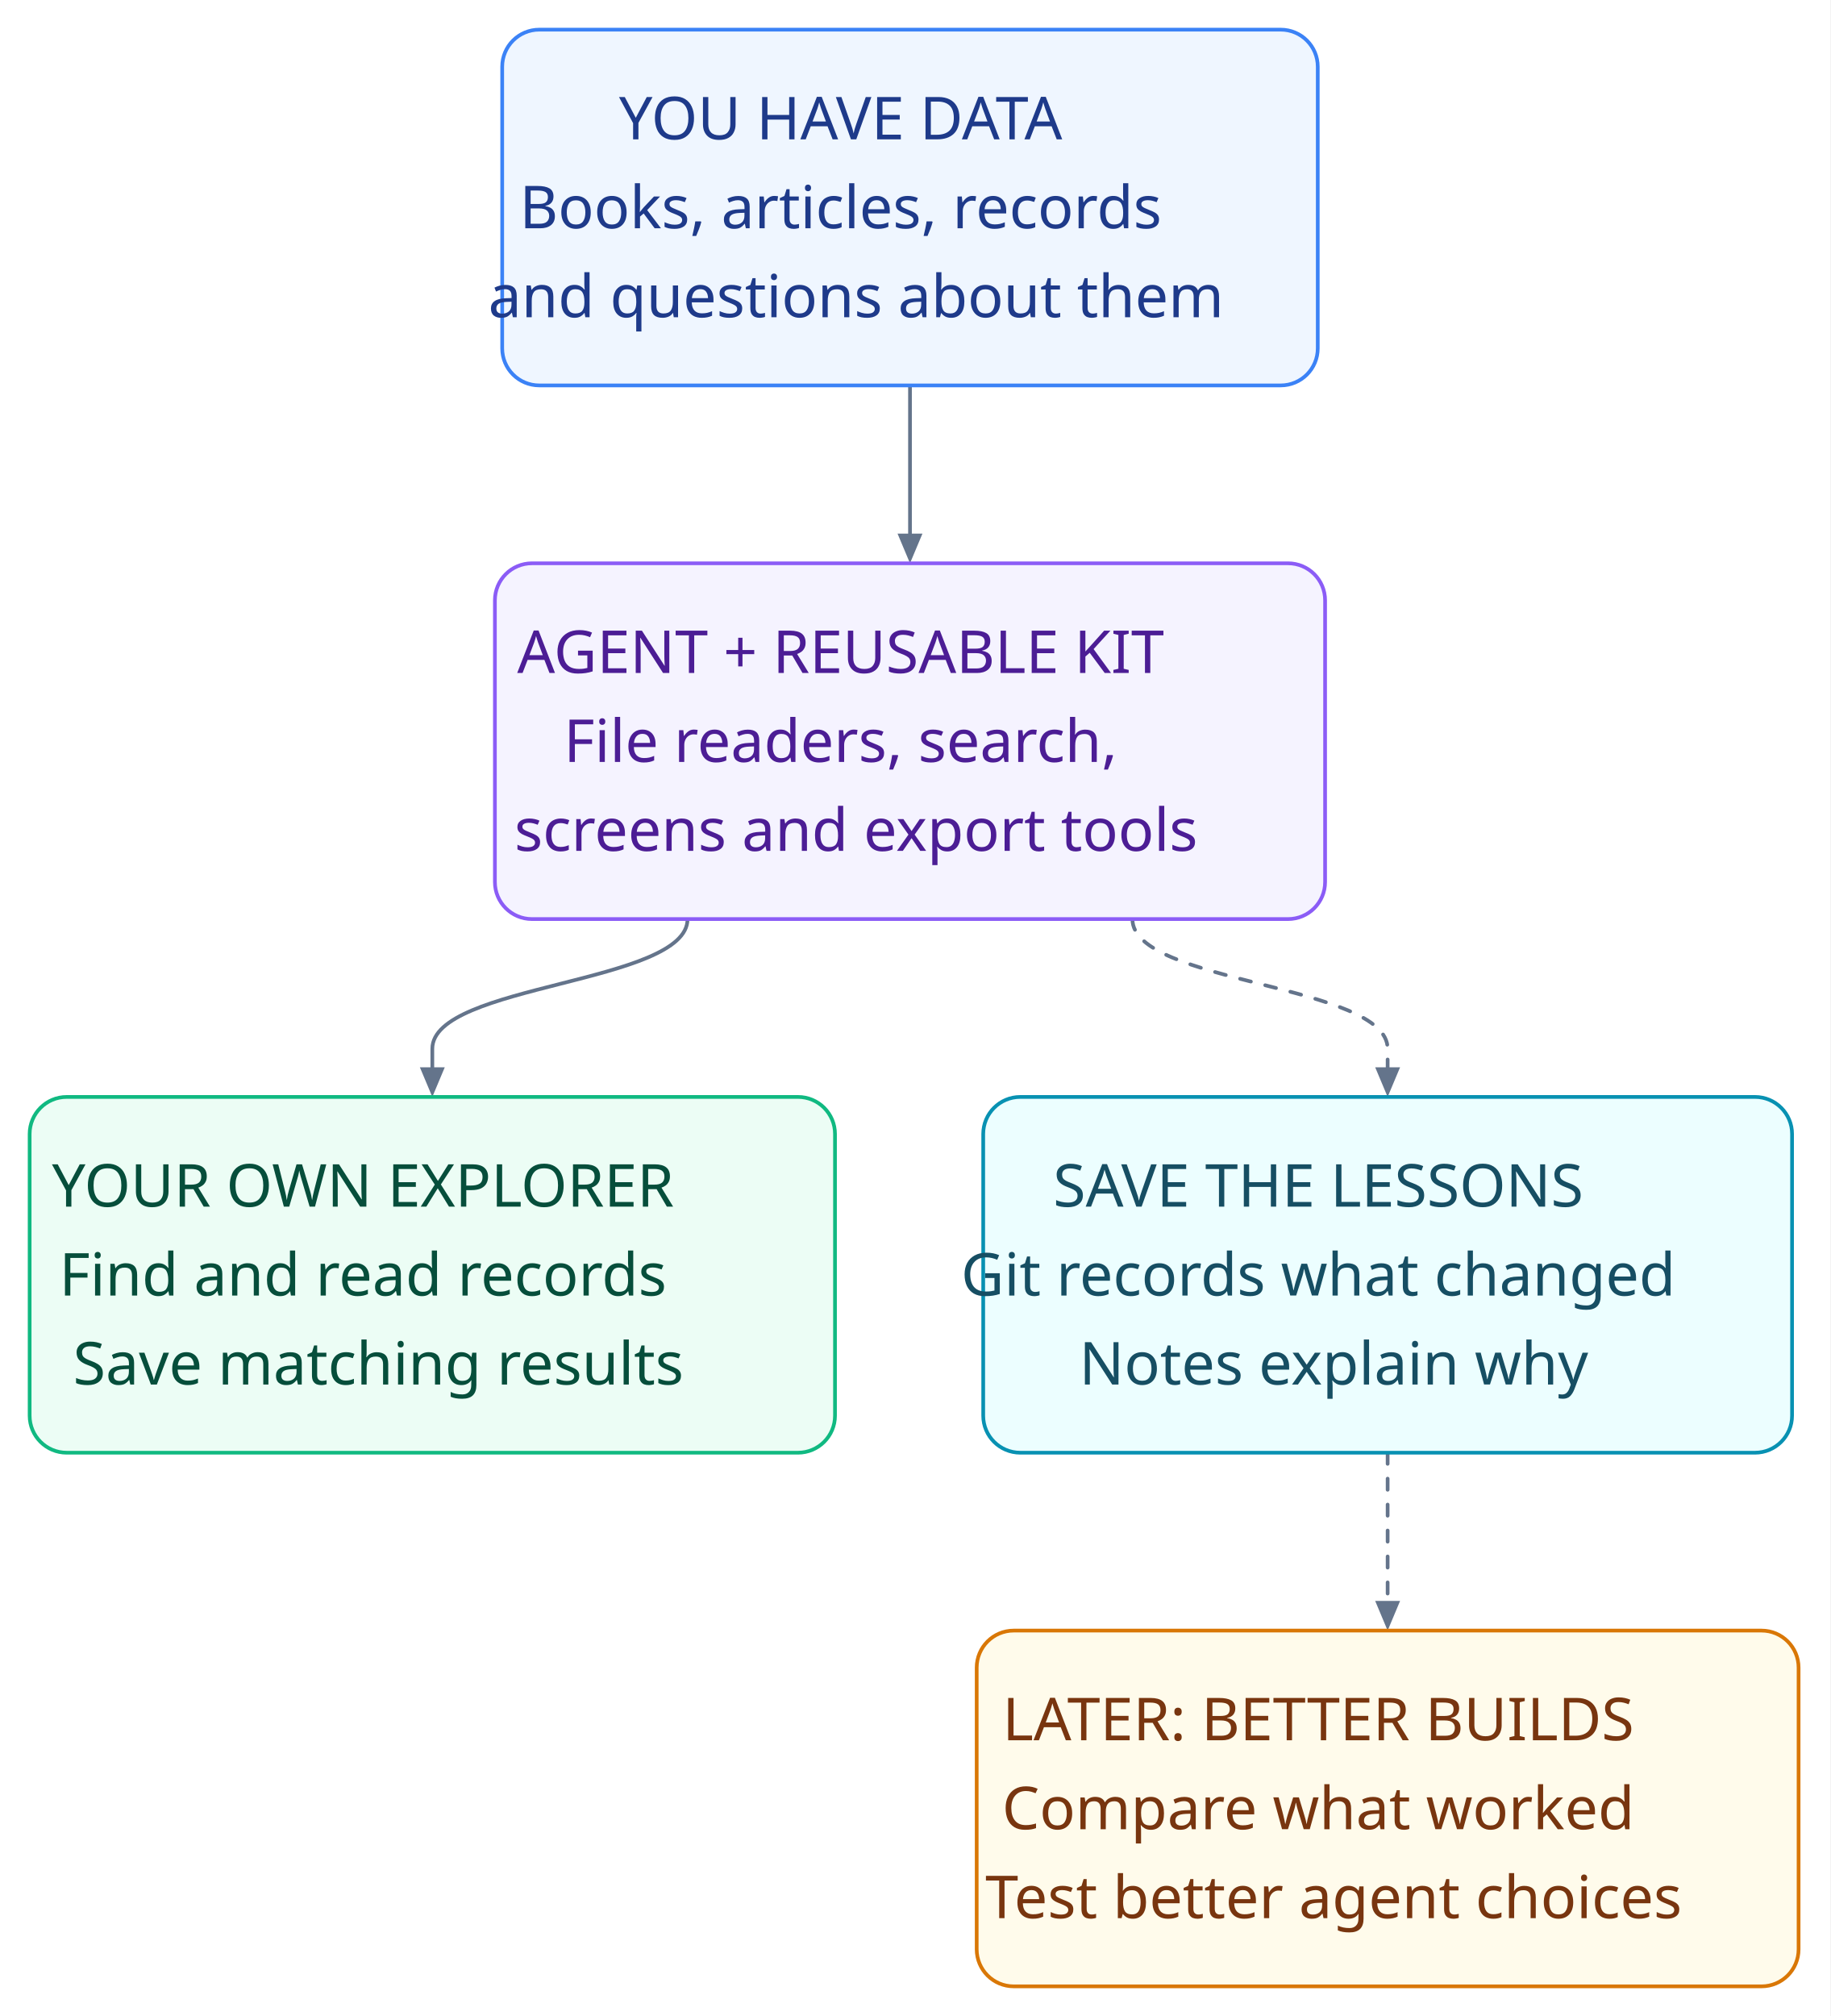
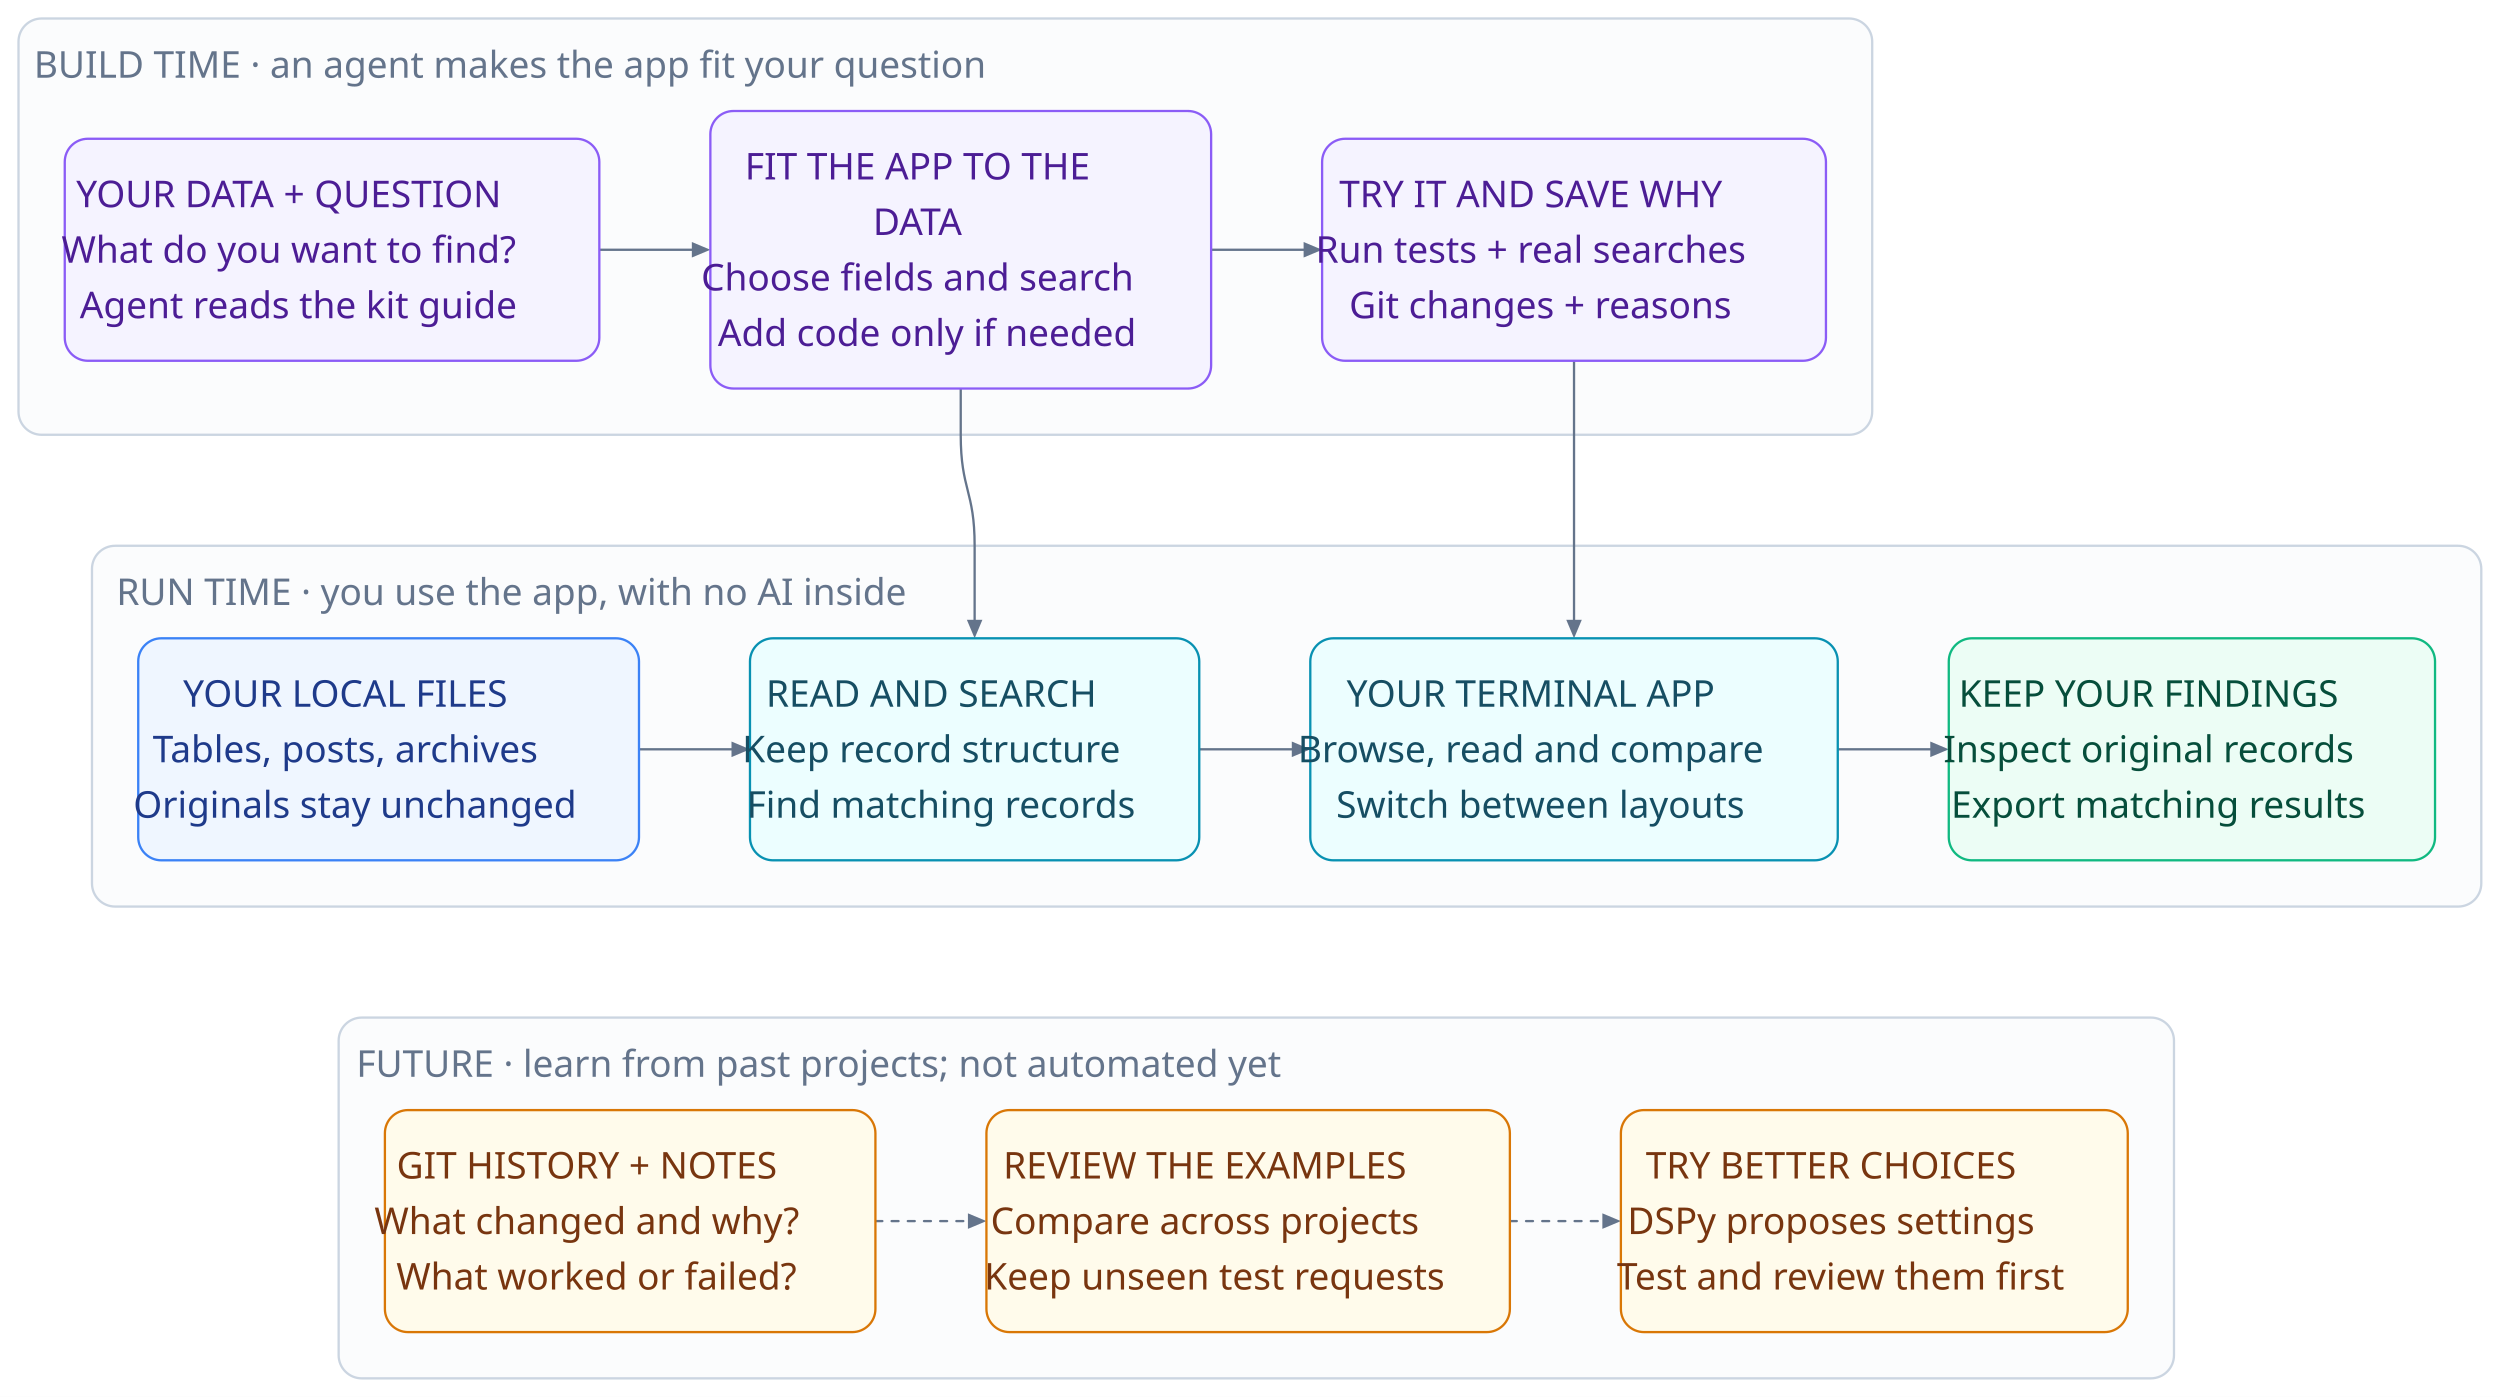
- <svg xmlns="http://www.w3.org/2000/svg" class="pele pele-flowchart" viewBox="0 0 494 544" width="494" height="544" style="max-width:100%;height:auto;--_bg:var(--pele-bg,#fff);--_fg:var(--pele-fg,#1f1f1f);--_m:var(--pele-muted,#6e6e6e);--_l:var(--pele-line,#1f1f1f);--_s:var(--pele-surface,#f3f3f3);--_a:var(--pele-surface-alt,#e6e6e6);--_b:var(--pele-border,#8a8a8a);--_c:var(--pele-accent,#5b7bd5);color:#172033;--_r:var(--pele-radius,4px);--_fm:var(--pele-font-mono,monospace);font:16px sans-serif;letter-spacing:normal;word-spacing:normal;text-transform:none;direction:ltr;font-family:var(--pele-font,sans-serif)" fill="#172033" role="graphics-document document" aria-roledescription="flowchart">
+ <svg xmlns="http://www.w3.org/2000/svg" class="pele pele-flowchart" viewBox="0 0 1081 604" width="1081" height="604" style="max-width:100%;height:auto;--_bg:var(--pele-bg,#fff);--_fg:var(--pele-fg,#1f1f1f);--_m:var(--pele-muted,#6e6e6e);--_l:var(--pele-line,#1f1f1f);--_s:var(--pele-surface,#f3f3f3);--_a:var(--pele-surface-alt,#e6e6e6);--_b:var(--pele-border,#8a8a8a);--_c:var(--pele-accent,#5b7bd5);color:#172033;--_r:var(--pele-radius,4px);--_fm:var(--pele-font-mono,monospace);font:16px sans-serif;letter-spacing:normal;word-spacing:normal;text-transform:none;direction:ltr;font-family:var(--pele-font,sans-serif)" fill="#172033" role="graphics-document document" aria-roledescription="flowchart">
  <rect width="100%" height="100%" fill="#ffffff" />
+   <g class="pele-clusters">
+     <g class="pele-cluster" data-id="future">
+       <rect x="146.43" y="440" width="793.6" height="156" fill="#f8fafc" fill-opacity="0.5" stroke="#cbd5e1" style="rx:10px" />
+     </g>
+     <g class="pele-cluster" data-id="runtime">
+       <rect x="39.77" y="236" width="1033.14" height="156" fill="#f8fafc" fill-opacity="0.5" stroke="#cbd5e1" style="rx:10px" />
+       <text class="pele-cluster-label" fill="#64748b" x="221.14" y="261.6" text-anchor="middle">RUN TIME · you use the app, with no AI inside</text>
+     </g>
+     <g class="pele-cluster" data-id="build">
+       <rect x="8" y="8" width="801.54" height="180" fill="#f8fafc" fill-opacity="0.5" stroke="#cbd5e1" style="rx:10px" />
+       <text class="pele-cluster-label" fill="#64748b" x="220.51" y="33.6" text-anchor="middle">BUILD TIME · an agent makes the app fit your question</text>
+     </g>
+   </g>
  <g class="pele-edges" fill="none" stroke="#64748b" stroke-linecap="round">
-     <g class="pele-edge" data-id="L_goal_kit_0">
-       <path d="M245.6,104L245.6,145" />
-       <path class="pele-marker" d="M245.6,152L242.24,144L248.96,144Z" fill="#64748b" stroke="none" />
+     <g class="pele-edge" data-id="L_ask_setup_0">
+       <path d="M259.15,108L300.15,108" />
+       <path class="pele-marker" d="M307.15,108L299.15,111.36L299.15,104.64Z" fill="#64748b" stroke="none" />
    </g>
-     <g class="pele-edge" data-id="L_kit_app_0">
-       <path d="M185.56,248C185.56,265.5 116.68,265.5 116.68,283L116.68,289" />
-       <path class="pele-marker" d="M116.68,296L113.32,288L120.04,288Z" fill="#64748b" stroke="none" />
+     <g class="pele-edge" data-id="L_setup_check_0">
+       <path d="M523.68,108L564.68,108" />
+       <path class="pele-marker" d="M571.68,108L563.68,111.36L563.68,104.64Z" fill="#64748b" stroke="none" />
    </g>
-     <g class="pele-edge" data-id="L_kit_history_0">
-       <path d="M305.63,248C305.63,265.5 374.51,265.5 374.51,283L374.51,289" stroke-dasharray="3 4" />
-       <path class="pele-marker" d="M374.51,296L371.15,288L377.87,288Z" fill="#64748b" stroke="none" />
+     <g class="pele-edge" data-id="L_files_search_0">
+       <path d="M276.3,324L317.3,324" />
+       <path class="pele-marker" d="M324.3,324L316.3,327.36L316.3,320.64Z" fill="#64748b" stroke="none" />
    </g>
-     <g class="pele-edge" data-id="L_history_better_0">
-       <path d="M374.51,392L374.51,433" stroke-dasharray="3 4" />
-       <path class="pele-marker" d="M374.51,440L371.15,432L377.87,432Z" fill="#64748b" stroke="none" />
+     <g class="pele-edge" data-id="L_search_app_0">
+       <path d="M518.57,324L559.57,324" />
+       <path class="pele-marker" d="M566.57,324L558.57,327.36L558.57,320.64Z" fill="#64748b" stroke="none" />
+     </g>
+     <g class="pele-edge" data-id="L_app_results_0">
+       <path d="M794.65,324L835.65,324" />
+       <path class="pele-marker" d="M842.65,324L834.65,327.36L834.65,320.64Z" fill="#64748b" stroke="none" />
+     </g>
+     <g class="pele-edge" data-id="L_setup_search_0">
+       <path d="M415.42,168L415.42,188C415.42,212 421.43,212 421.43,236L421.43,269" />
+       <path class="pele-marker" d="M421.43,276L418.07,268L424.79,268Z" fill="#64748b" stroke="none" />
+     </g>
+     <g class="pele-edge" data-id="L_check_app_0">
+       <path d="M680.61,156L680.61,269" />
+       <path class="pele-marker" d="M680.61,276L677.25,268L683.97,268Z" fill="#64748b" stroke="none" />
+     </g>
+     <g class="pele-edge" data-id="L_notes_cases_0">
+       <path d="M378.53,528L419.53,528" stroke-dasharray="3 4" />
+       <path class="pele-marker" d="M426.53,528L418.53,531.36L418.53,524.64Z" fill="#64748b" stroke="none" />
+     </g>
+     <g class="pele-edge" data-id="L_cases_dspy_0">
+       <path d="M652.86,528L693.86,528" stroke-dasharray="3 4" />
+       <path class="pele-marker" d="M700.86,528L692.86,531.36L692.86,524.64Z" fill="#64748b" stroke="none" />
+     </g>
+   </g>
+   <g class="pele-cluster-titles">
+     <g class="pele-cluster-title" data-id="future">
+       <text fill="none" stroke="color-mix(in srgb,#f8fafc 50%,#ffffff)" stroke-width="5" stroke-linejoin="round" x="354.03" y="465.6" text-anchor="middle">FUTURE · learn from past projects; not automated yet</text>
+       <text class="pele-cluster-label" fill="#64748b" x="354.03" y="465.6" text-anchor="middle">FUTURE · learn from past projects; not automated yet</text>
    </g>
  </g>
  <g class="pele-nodes">
-     <g class="pele-node pele-shape-rect input" data-id="goal" transform="translate(245.6,56)">
-       <rect x="-110.06" y="-48" width="220.11" height="96" fill="#f8fafc" stroke="#cbd5e1" style="rx:10px;fill:#eff6ff;stroke:#3b82f6;" />
-       <text class="pele-label" style="fill:#1e3a8a;" text-anchor="middle" xml:space="preserve">
-         <tspan x="0" y="-18.4">YOU HAVE DATA</tspan>
-         <tspan x="0" y="5.6">Books, articles, records</tspan>
-         <tspan x="0" y="29.6">and questions about them</tspan>
+     <g class="pele-node pele-shape-rect agent" data-id="ask" transform="translate(143.58,108)">
+       <rect x="-115.58" y="-48" width="231.15" height="96" fill="#f8fafc" stroke="#cbd5e1" style="rx:10px;fill:#f5f3ff;stroke:#8b5cf6;" />
+       <text class="pele-label" style="fill:#4c1d95;" text-anchor="middle" xml:space="preserve">
+         <tspan x="0" y="-18.4">YOUR DATA + QUESTION</tspan>
+         <tspan x="0" y="5.6">What do you want to find?</tspan>
+         <tspan x="0" y="29.6">Agent reads the kit guide</tspan>
      </text>
    </g>
-     <g class="pele-node pele-shape-rect agent" data-id="kit" transform="translate(245.6,200)">
-       <rect x="-112.03" y="-48" width="224.06" height="96" fill="#f8fafc" stroke="#cbd5e1" style="rx:10px;fill:#f5f3ff;stroke:#8b5cf6;" />
+     <g class="pele-node pele-shape-rect agent" data-id="setup" transform="translate(415.42,108)">
+       <rect x="-108.26" y="-60" width="216.53" height="120" fill="#f8fafc" stroke="#cbd5e1" style="rx:10px;fill:#f5f3ff;stroke:#8b5cf6;" />
      <text class="pele-label" style="fill:#4c1d95;" text-anchor="middle" xml:space="preserve">
-         <tspan x="0" y="-18.4">AGENT + REUSABLE KIT</tspan>
-         <tspan x="0" y="5.6">File readers, search,</tspan>
-         <tspan x="0" y="29.6">screens and export tools</tspan>
+         <tspan x="0" y="-30.4">FIT THE APP TO THE</tspan>
+         <tspan x="0" y="-6.4">DATA</tspan>
+         <tspan x="0" y="17.6">Choose fields and search</tspan>
+         <tspan x="0" y="41.6">Add code only if needed</tspan>
      </text>
    </g>
-     <g class="pele-node pele-shape-rect output" data-id="app" transform="translate(116.68,344)">
-       <rect x="-108.68" y="-48" width="217.36" height="96" fill="#f8fafc" stroke="#cbd5e1" style="rx:10px;fill:#ecfdf5;stroke:#10b981;" />
-       <text class="pele-label" style="fill:#064e3b;" text-anchor="middle" xml:space="preserve">
-         <tspan x="0" y="-18.4">YOUR OWN EXPLORER</tspan>
-         <tspan x="0" y="5.6">Find and read records</tspan>
-         <tspan x="0" y="29.6">Save matching results</tspan>
+     <g class="pele-node pele-shape-rect agent" data-id="check" transform="translate(680.61,108)">
+       <rect x="-108.93" y="-48" width="217.86" height="96" fill="#f8fafc" stroke="#cbd5e1" style="rx:10px;fill:#f5f3ff;stroke:#8b5cf6;" />
+       <text class="pele-label" style="fill:#4c1d95;" text-anchor="middle" xml:space="preserve">
+         <tspan x="0" y="-18.4">TRY IT AND SAVE WHY</tspan>
+         <tspan x="0" y="5.6">Run tests + real searches</tspan>
+         <tspan x="0" y="29.6">Git changes + reasons</tspan>
      </text>
    </g>
-     <g class="pele-node pele-shape-rect core" data-id="history" transform="translate(374.51,344)">
-       <rect x="-109.15" y="-48" width="218.3" height="96" fill="#f8fafc" stroke="#cbd5e1" style="rx:10px;fill:#ecfeff;stroke:#0891b2;" />
-       <text class="pele-label" style="fill:#164e63;" text-anchor="middle" xml:space="preserve">
-         <tspan x="0" y="-18.4">SAVE THE LESSONS</tspan>
-         <tspan x="0" y="5.6">Git records what changed</tspan>
-         <tspan x="0" y="29.6">Notes explain why</tspan>
+     <g class="pele-node pele-shape-rect input" data-id="files" transform="translate(168.03,324)">
+       <rect x="-108.26" y="-48" width="216.53" height="96" fill="#f8fafc" stroke="#cbd5e1" style="rx:10px;fill:#eff6ff;stroke:#3b82f6;" />
+       <text class="pele-label" style="fill:#1e3a8a;" text-anchor="middle" xml:space="preserve">
+         <tspan x="0" y="-18.4">YOUR LOCAL FILES</tspan>
+         <tspan x="0" y="5.6">Tables, posts, archives</tspan>
+         <tspan x="0" y="29.6">Originals stay unchanged</tspan>
      </text>
    </g>
-     <g class="pele-node pele-shape-rect optional" data-id="better" transform="translate(374.51,488)">
-       <rect x="-110.91" y="-48" width="221.82" height="96" fill="#f8fafc" stroke="#cbd5e1" style="rx:10px;fill:#fffbeb;stroke:#d97706;" />
+     <g class="pele-node pele-shape-rect core" data-id="search" transform="translate(421.43,324)">
+       <rect x="-97.14" y="-48" width="194.27" height="96" fill="#f8fafc" stroke="#cbd5e1" style="rx:10px;fill:#ecfeff;stroke:#0891b2;" />
+       <text class="pele-label" style="fill:#164e63;" text-anchor="middle" xml:space="preserve">
+         <tspan x="0" y="-18.4">READ AND SEARCH</tspan>
+         <tspan x="0" y="5.6">Keep record structure</tspan>
+         <tspan x="0" y="29.6">Find matching records</tspan>
+       </text>
+     </g>
+     <g class="pele-node pele-shape-rect core" data-id="app" transform="translate(680.61,324)">
+       <rect x="-114.04" y="-48" width="228.08" height="96" fill="#f8fafc" stroke="#cbd5e1" style="rx:10px;fill:#ecfeff;stroke:#0891b2;" />
+       <text class="pele-label" style="fill:#164e63;" text-anchor="middle" xml:space="preserve">
+         <tspan x="0" y="-18.4">YOUR TERMINAL APP</tspan>
+         <tspan x="0" y="5.6">Browse, read and compare</tspan>
+         <tspan x="0" y="29.6">Switch between layouts</tspan>
+       </text>
+     </g>
+     <g class="pele-node pele-shape-rect output" data-id="results" transform="translate(947.78,324)">
+       <rect x="-105.13" y="-48" width="210.26" height="96" fill="#f8fafc" stroke="#cbd5e1" style="rx:10px;fill:#ecfdf5;stroke:#10b981;" />
+       <text class="pele-label" style="fill:#064e3b;" text-anchor="middle" xml:space="preserve">
+         <tspan x="0" y="-18.4">KEEP YOUR FINDINGS</tspan>
+         <tspan x="0" y="5.6">Inspect original records</tspan>
+         <tspan x="0" y="29.6">Export matching results</tspan>
+       </text>
+     </g>
+     <g class="pele-node pele-shape-rect optional" data-id="notes" transform="translate(272.48,528)">
+       <rect x="-106.05" y="-48" width="212.1" height="96" fill="#f8fafc" stroke="#cbd5e1" style="rx:10px;fill:#fffbeb;stroke:#d97706;" />
      <text class="pele-label" style="fill:#78350f;" text-anchor="middle" xml:space="preserve">
-         <tspan x="0" y="-18.4">LATER: BETTER BUILDS</tspan>
-         <tspan x="0" y="5.6">Compare what worked</tspan>
-         <tspan x="0" y="29.6">Test better agent choices</tspan>
+         <tspan x="0" y="-18.4">GIT HISTORY + NOTES</tspan>
+         <tspan x="0" y="5.6">What changed and why?</tspan>
+         <tspan x="0" y="29.6">What worked or failed?</tspan>
+       </text>
+     </g>
+     <g class="pele-node pele-shape-rect optional" data-id="cases" transform="translate(539.7,528)">
+       <rect x="-113.17" y="-48" width="226.34" height="96" fill="#f8fafc" stroke="#cbd5e1" style="rx:10px;fill:#fffbeb;stroke:#d97706;" />
+       <text class="pele-label" style="fill:#78350f;" text-anchor="middle" xml:space="preserve">
+         <tspan x="0" y="-18.4">REVIEW THE EXAMPLES</tspan>
+         <tspan x="0" y="5.6">Compare across projects</tspan>
+         <tspan x="0" y="29.6">Keep unseen test requests</tspan>
+       </text>
+     </g>
+     <g class="pele-node pele-shape-rect optional" data-id="dspy" transform="translate(810.45,528)">
+       <rect x="-109.58" y="-48" width="219.17" height="96" fill="#f8fafc" stroke="#cbd5e1" style="rx:10px;fill:#fffbeb;stroke:#d97706;" />
+       <text class="pele-label" style="fill:#78350f;" text-anchor="middle" xml:space="preserve">
+         <tspan x="0" y="-18.4">TRY BETTER CHOICES</tspan>
+         <tspan x="0" y="5.6">DSPy proposes settings</tspan>
+         <tspan x="0" y="29.6">Test and review them first</tspan>
      </text>
    </g>
  </g>
</svg>
